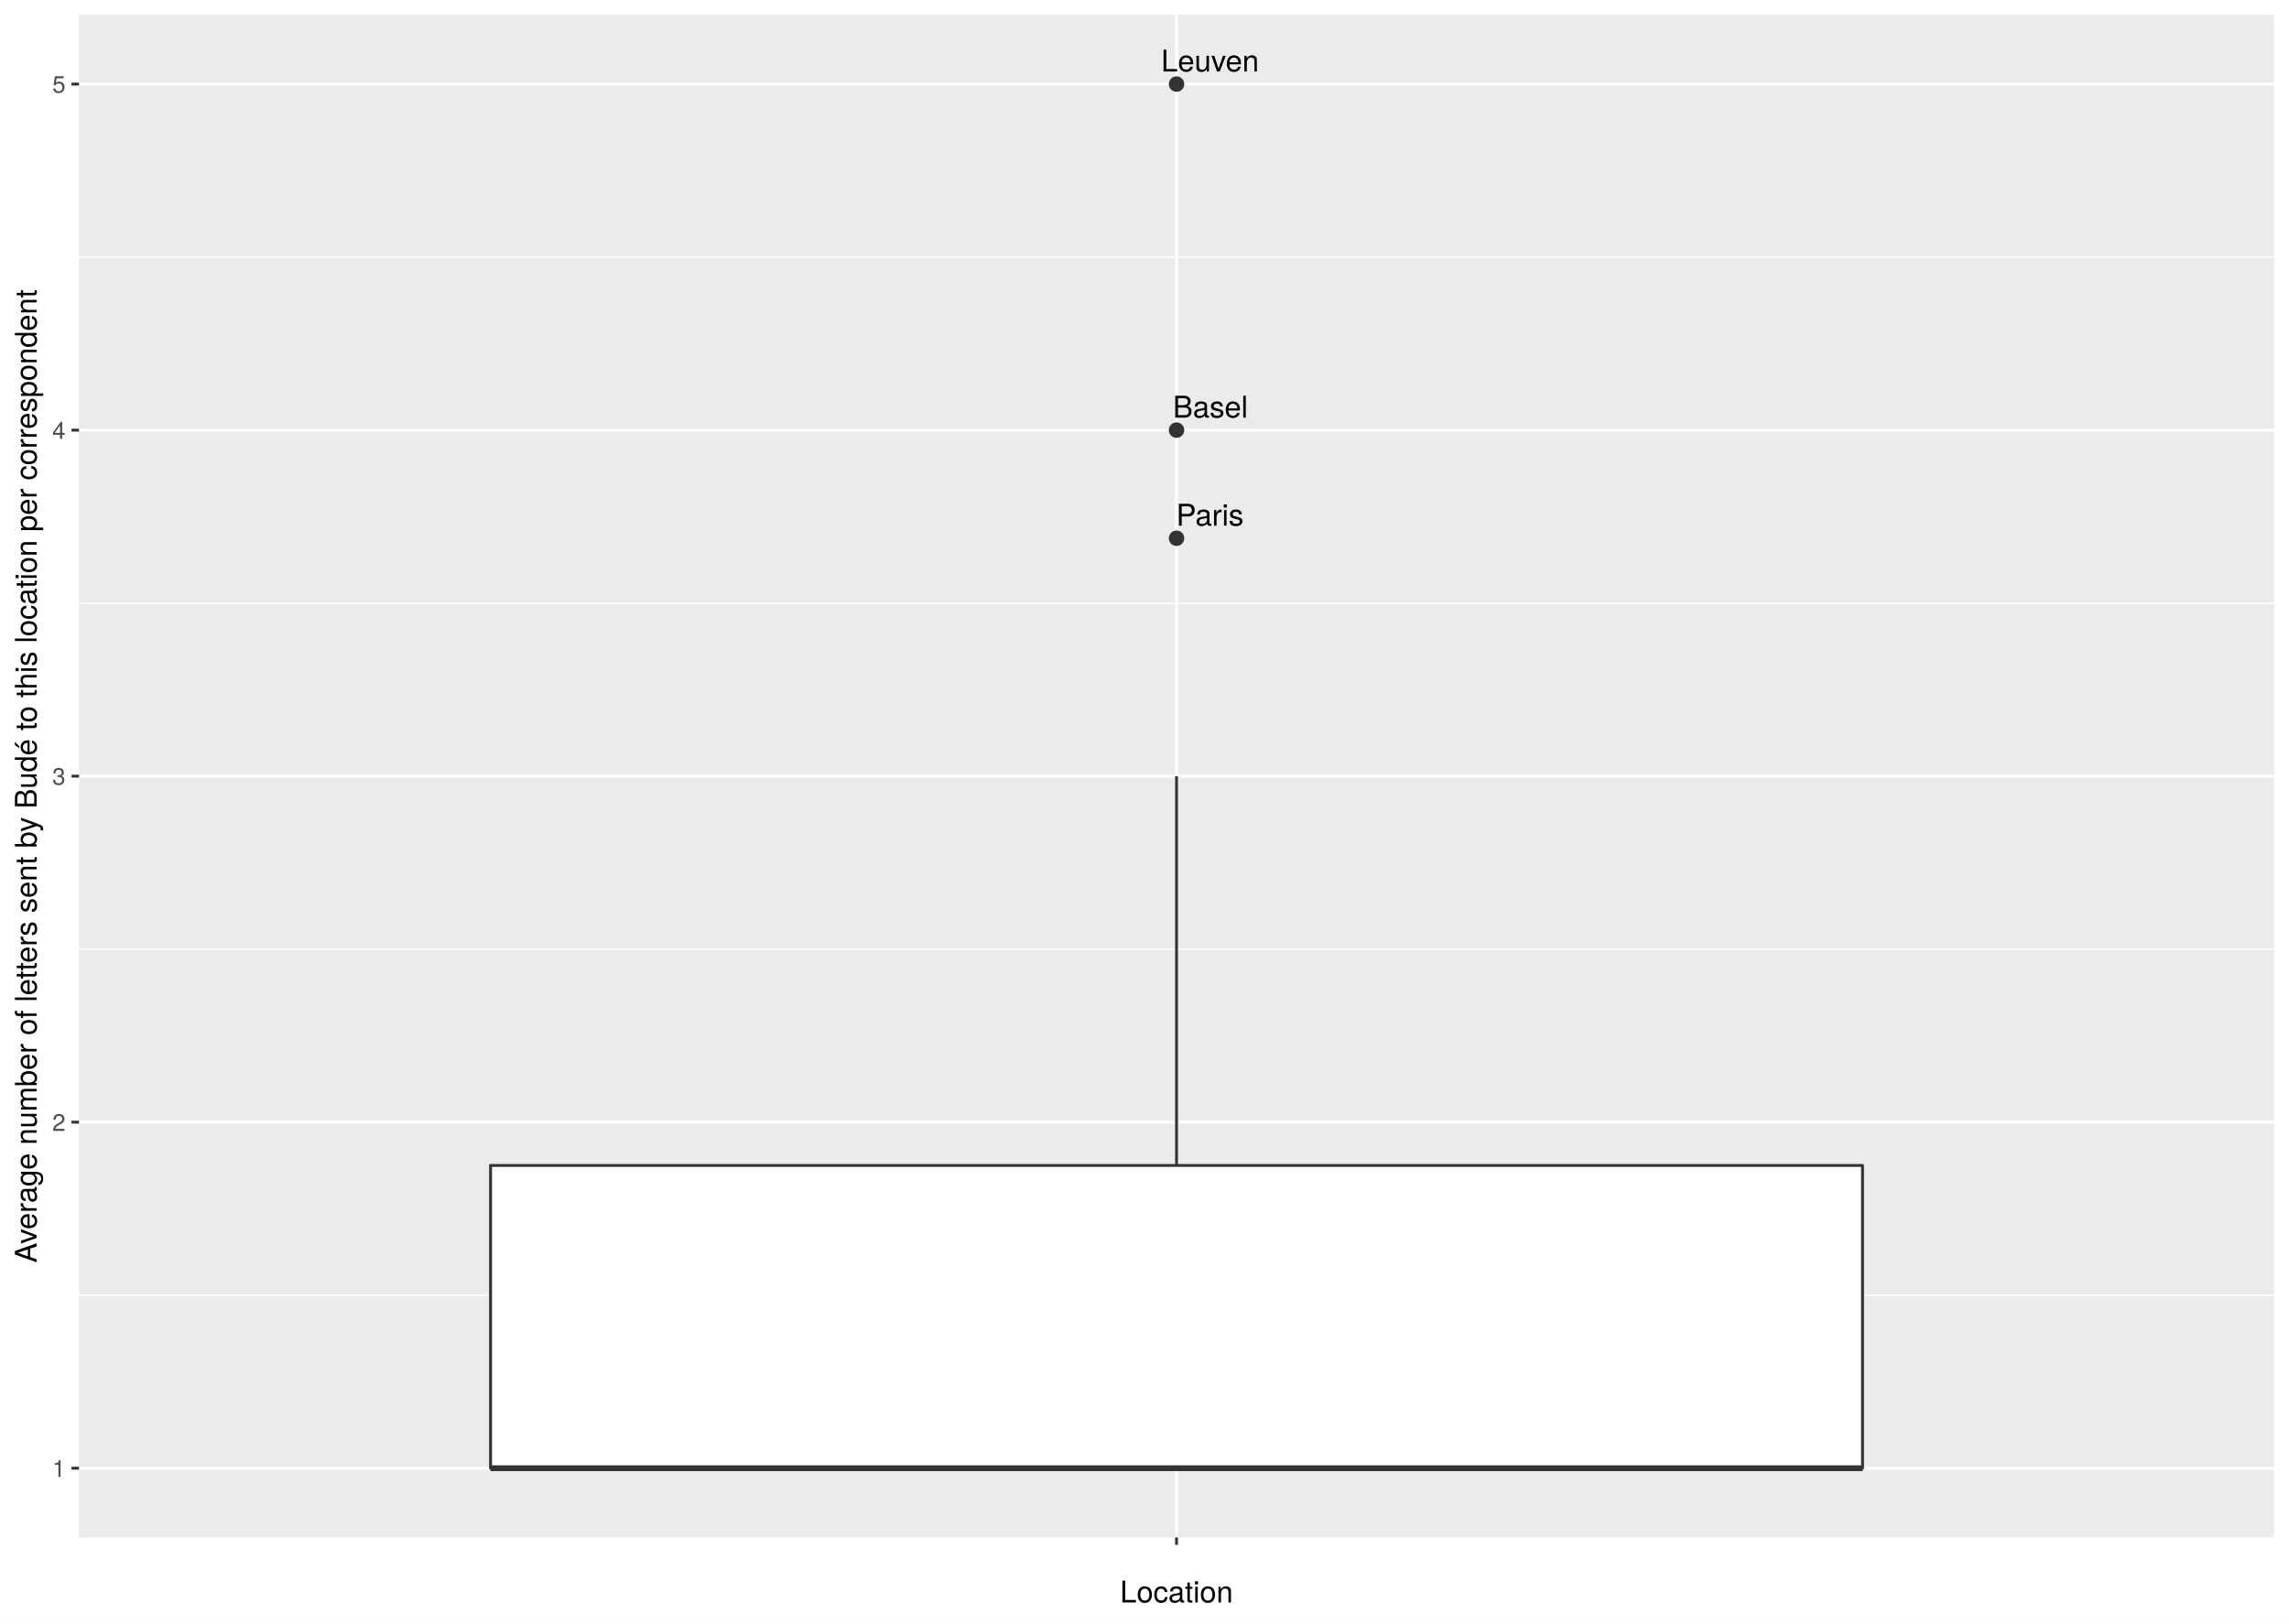
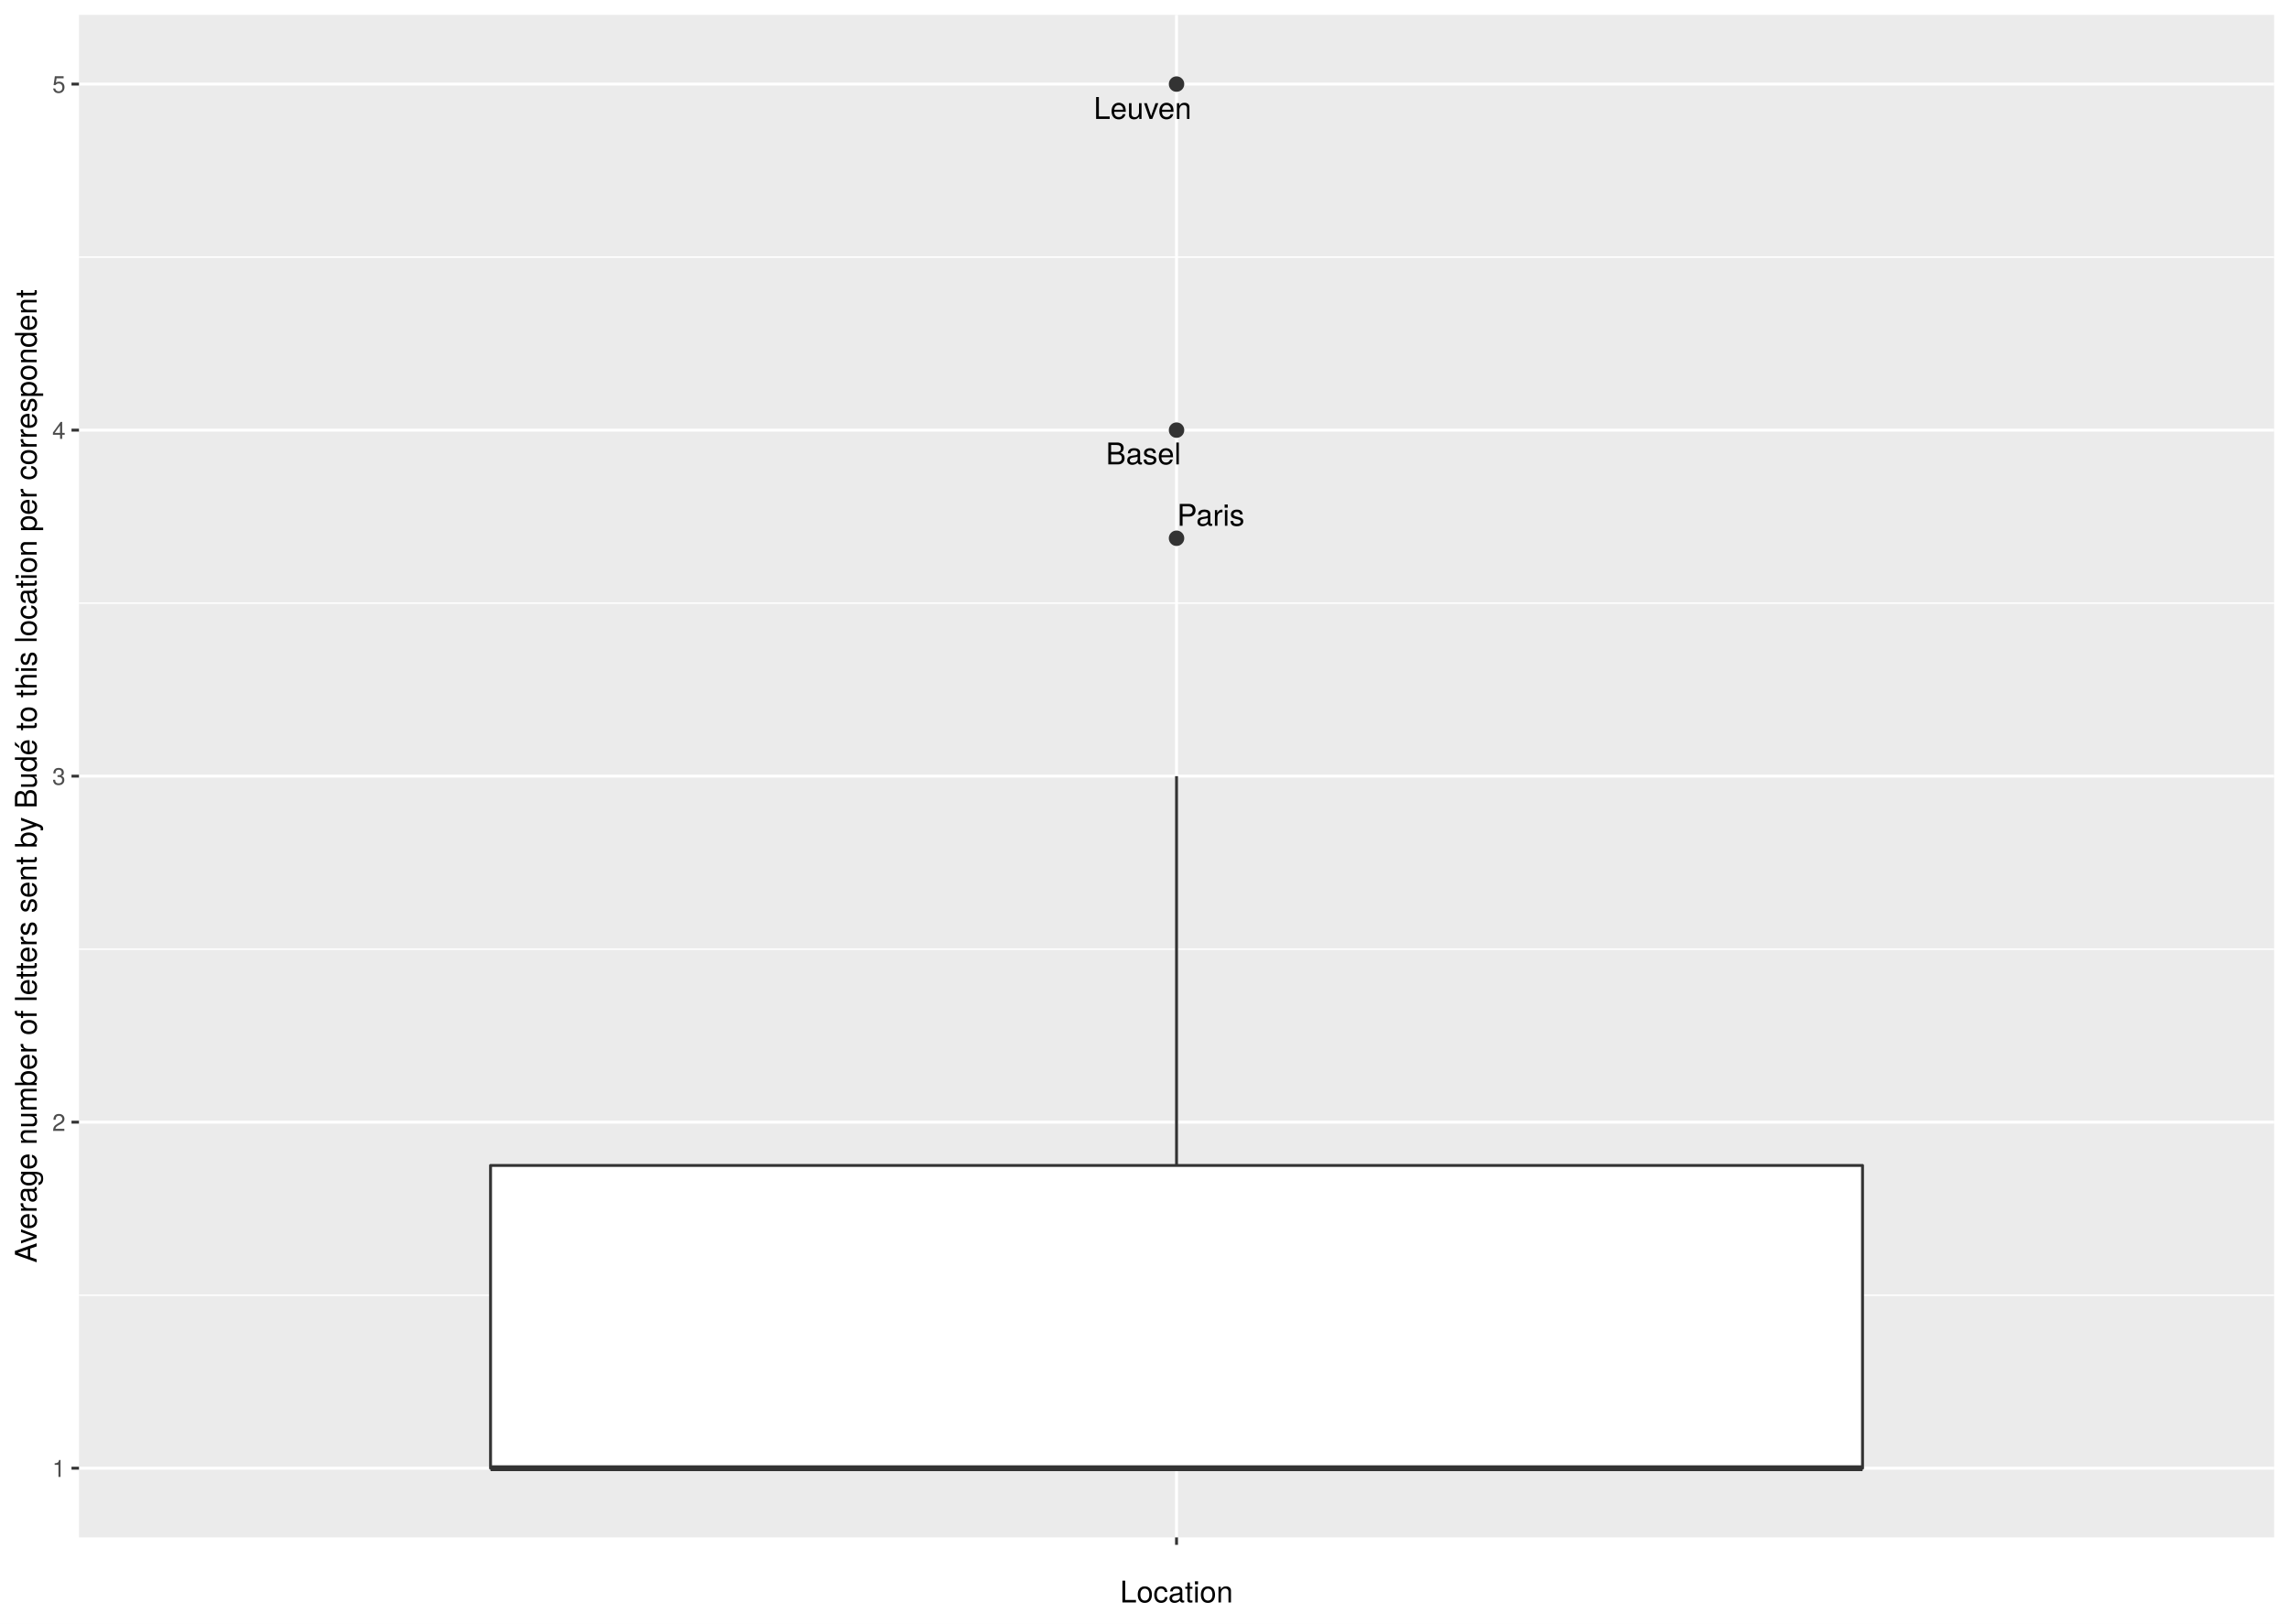
<svg xmlns="http://www.w3.org/2000/svg" class="svglite" width="842.40pt" height="597.60pt" viewBox="0 0 842.40 597.60">
  <defs>
    <style type="text/css">
    .svglite line, .svglite polyline, .svglite polygon, .svglite path, .svglite rect, .svglite circle {
      fill: none;
      stroke: #000000;
      stroke-linecap: round;
      stroke-linejoin: round;
      stroke-miterlimit: 10.00;
    }
    .svglite text {
      white-space: pre;
    }
  </style>
  </defs>
  <rect width="100%" height="100%" style="stroke: none; fill: #FFFFFF;" />
  <defs>
    <clipPath id="cpMC4wMHw4NDIuNDB8MC4wMHw1OTcuNjA=">
      <rect x="0.00" y="0.00" width="842.40" height="597.60" />
    </clipPath>
  </defs>
  <g clip-path="url(#cpMC4wMHw4NDIuNDB8MC4wMHw1OTcuNjA=)">
    <rect x="0.00" y="-0" width="842.40" height="597.60" style="stroke-width: 1.07; stroke: #FFFFFF; fill: #FFFFFF;" />
  </g>
  <defs>
    <clipPath id="cpMjkuMDZ8ODM2LjkyfDUuNDh8NTY1Ljg5">
      <rect x="29.06" y="5.48" width="807.87" height="560.42" />
    </clipPath>
  </defs>
  <g clip-path="url(#cpMjkuMDZ8ODM2LjkyfDUuNDh8NTY1Ljg5)">
    <rect x="29.06" y="5.48" width="807.87" height="560.42" style="stroke-width: 1.07; stroke: none; fill: #EBEBEB;" />
    <polyline points="29.06,476.74 836.92,476.74 " style="stroke-width: 0.53; stroke: #FFFFFF; stroke-linecap: butt;" />
    <polyline points="29.06,349.37 836.92,349.37 " style="stroke-width: 0.53; stroke: #FFFFFF; stroke-linecap: butt;" />
    <polyline points="29.06,222.00 836.92,222.00 " style="stroke-width: 0.53; stroke: #FFFFFF; stroke-linecap: butt;" />
    <polyline points="29.06,94.64 836.92,94.64 " style="stroke-width: 0.53; stroke: #FFFFFF; stroke-linecap: butt;" />
    <polyline points="29.06,540.42 836.92,540.42 " style="stroke-width: 1.07; stroke: #FFFFFF; stroke-linecap: butt;" />
    <polyline points="29.06,413.05 836.92,413.05 " style="stroke-width: 1.07; stroke: #FFFFFF; stroke-linecap: butt;" />
    <polyline points="29.06,285.69 836.92,285.69 " style="stroke-width: 1.07; stroke: #FFFFFF; stroke-linecap: butt;" />
    <polyline points="29.06,158.32 836.92,158.32 " style="stroke-width: 1.07; stroke: #FFFFFF; stroke-linecap: butt;" />
    <polyline points="29.06,30.95 836.92,30.95 " style="stroke-width: 1.07; stroke: #FFFFFF; stroke-linecap: butt;" />
    <polyline points="432.99,565.89 432.99,5.48 " style="stroke-width: 1.07; stroke: #FFFFFF; stroke-linecap: butt;" />
    <circle cx="432.99" cy="198.12" r="2.49" style="stroke-width: 0.71; stroke: #333333; fill: #333333;" />
    <circle cx="432.99" cy="30.95" r="2.49" style="stroke-width: 0.71; stroke: #333333; fill: #333333;" />
    <circle cx="432.99" cy="158.32" r="2.49" style="stroke-width: 0.71; stroke: #333333; fill: #333333;" />
    <line x1="432.99" y1="428.98" x2="432.99" y2="285.69" style="stroke-width: 1.07; stroke: #333333; stroke-linecap: butt;" />
    <line x1="432.99" y1="540.42" x2="432.99" y2="540.42" style="stroke-width: 1.07; stroke: #333333; stroke-linecap: butt;" />
    <polygon points="180.53,428.98 180.53,540.42 685.45,540.42 685.45,428.98 180.53,428.98 " style="stroke-width: 1.07; stroke: #333333; fill: #FFFFFF;" />
    <line x1="180.53" y1="540.42" x2="685.45" y2="540.42" style="stroke-width: 2.13; stroke: #333333; stroke-linecap: butt;" />
-     <text x="445.27" y="193.49" text-anchor="middle" style="font-size: 11.04px; font-family: &quot;TeX Gyre Heros&quot;;" textLength="26.27px" lengthAdjust="spacingAndGlyphs">Paris</text>
-     <text x="445.32" y="26.31" text-anchor="middle" style="font-size: 11.04px; font-family: &quot;TeX Gyre Heros&quot;;" textLength="40.05px" lengthAdjust="spacingAndGlyphs">Leuven</text>
-     <text x="445.45" y="153.71" text-anchor="middle" style="font-size: 11.04px; font-family: &quot;TeX Gyre Heros&quot;;" textLength="29.93px" lengthAdjust="spacingAndGlyphs">Basel</text>
+     <text x="445.59" y="193.53" text-anchor="middle" style="font-size: 11.04px; font-family: &quot;TeX Gyre Heros&quot;;" textLength="26.27px" lengthAdjust="spacingAndGlyphs">Paris</text>
+     <text x="420.50" y="43.77" text-anchor="middle" style="font-size: 11.04px; font-family: &quot;TeX Gyre Heros&quot;;" textLength="40.05px" lengthAdjust="spacingAndGlyphs">Leuven</text>
+     <text x="420.81" y="170.93" text-anchor="middle" style="font-size: 11.04px; font-family: &quot;TeX Gyre Heros&quot;;" textLength="29.93px" lengthAdjust="spacingAndGlyphs">Basel</text>
  </g>
  <g clip-path="url(#cpMC4wMHw4NDIuNDB8MC4wMHw1OTcuNjA=)">
    <text x="24.12" y="543.63" text-anchor="end" style="font-size: 8.80px;fill: #4D4D4D; font-family: &quot;TeX Gyre Heros&quot;;" textLength="5.59px" lengthAdjust="spacingAndGlyphs">1</text>
    <text x="24.12" y="416.26" text-anchor="end" style="font-size: 8.80px;fill: #4D4D4D; font-family: &quot;TeX Gyre Heros&quot;;" textLength="5.59px" lengthAdjust="spacingAndGlyphs">2</text>
    <text x="24.12" y="288.89" text-anchor="end" style="font-size: 8.80px;fill: #4D4D4D; font-family: &quot;TeX Gyre Heros&quot;;" textLength="5.59px" lengthAdjust="spacingAndGlyphs">3</text>
    <text x="24.12" y="161.53" text-anchor="end" style="font-size: 8.80px;fill: #4D4D4D; font-family: &quot;TeX Gyre Heros&quot;;" textLength="5.59px" lengthAdjust="spacingAndGlyphs">4</text>
    <text x="24.12" y="34.16" text-anchor="end" style="font-size: 8.80px;fill: #4D4D4D; font-family: &quot;TeX Gyre Heros&quot;;" textLength="5.59px" lengthAdjust="spacingAndGlyphs">5</text>
    <polyline points="26.32,540.42 29.06,540.42 " style="stroke-width: 1.07; stroke: #333333; stroke-linecap: butt;" />
    <polyline points="26.32,413.05 29.06,413.05 " style="stroke-width: 1.07; stroke: #333333; stroke-linecap: butt;" />
    <polyline points="26.32,285.69 29.06,285.69 " style="stroke-width: 1.07; stroke: #333333; stroke-linecap: butt;" />
    <polyline points="26.32,158.32 29.06,158.32 " style="stroke-width: 1.07; stroke: #333333; stroke-linecap: butt;" />
    <polyline points="26.32,30.95 29.06,30.95 " style="stroke-width: 1.07; stroke: #333333; stroke-linecap: butt;" />
    <polyline points="432.99,568.63 432.99,565.89 " style="stroke-width: 1.07; stroke: #333333; stroke-linecap: butt;" />
    <text x="432.99" y="577.24" text-anchor="middle" style="font-size: 8.80px;fill: #4D4D4D; font-family: &quot;TeX Gyre Heros&quot;;" textLength="2.79px" lengthAdjust="spacingAndGlyphs"> </text>
    <text x="432.99" y="589.83" text-anchor="middle" style="font-size: 11.00px; font-family: &quot;TeX Gyre Heros&quot;;" textLength="46.53px" lengthAdjust="spacingAndGlyphs">Location</text>
    <text transform="translate(13.50,285.69) rotate(-90)" text-anchor="middle" style="font-size: 11.00px; font-family: &quot;TeX Gyre Heros&quot;;" textLength="410.85px" lengthAdjust="spacingAndGlyphs">Average number of letters sent by Budé to this location per correspondent</text>
  </g>
</svg>
